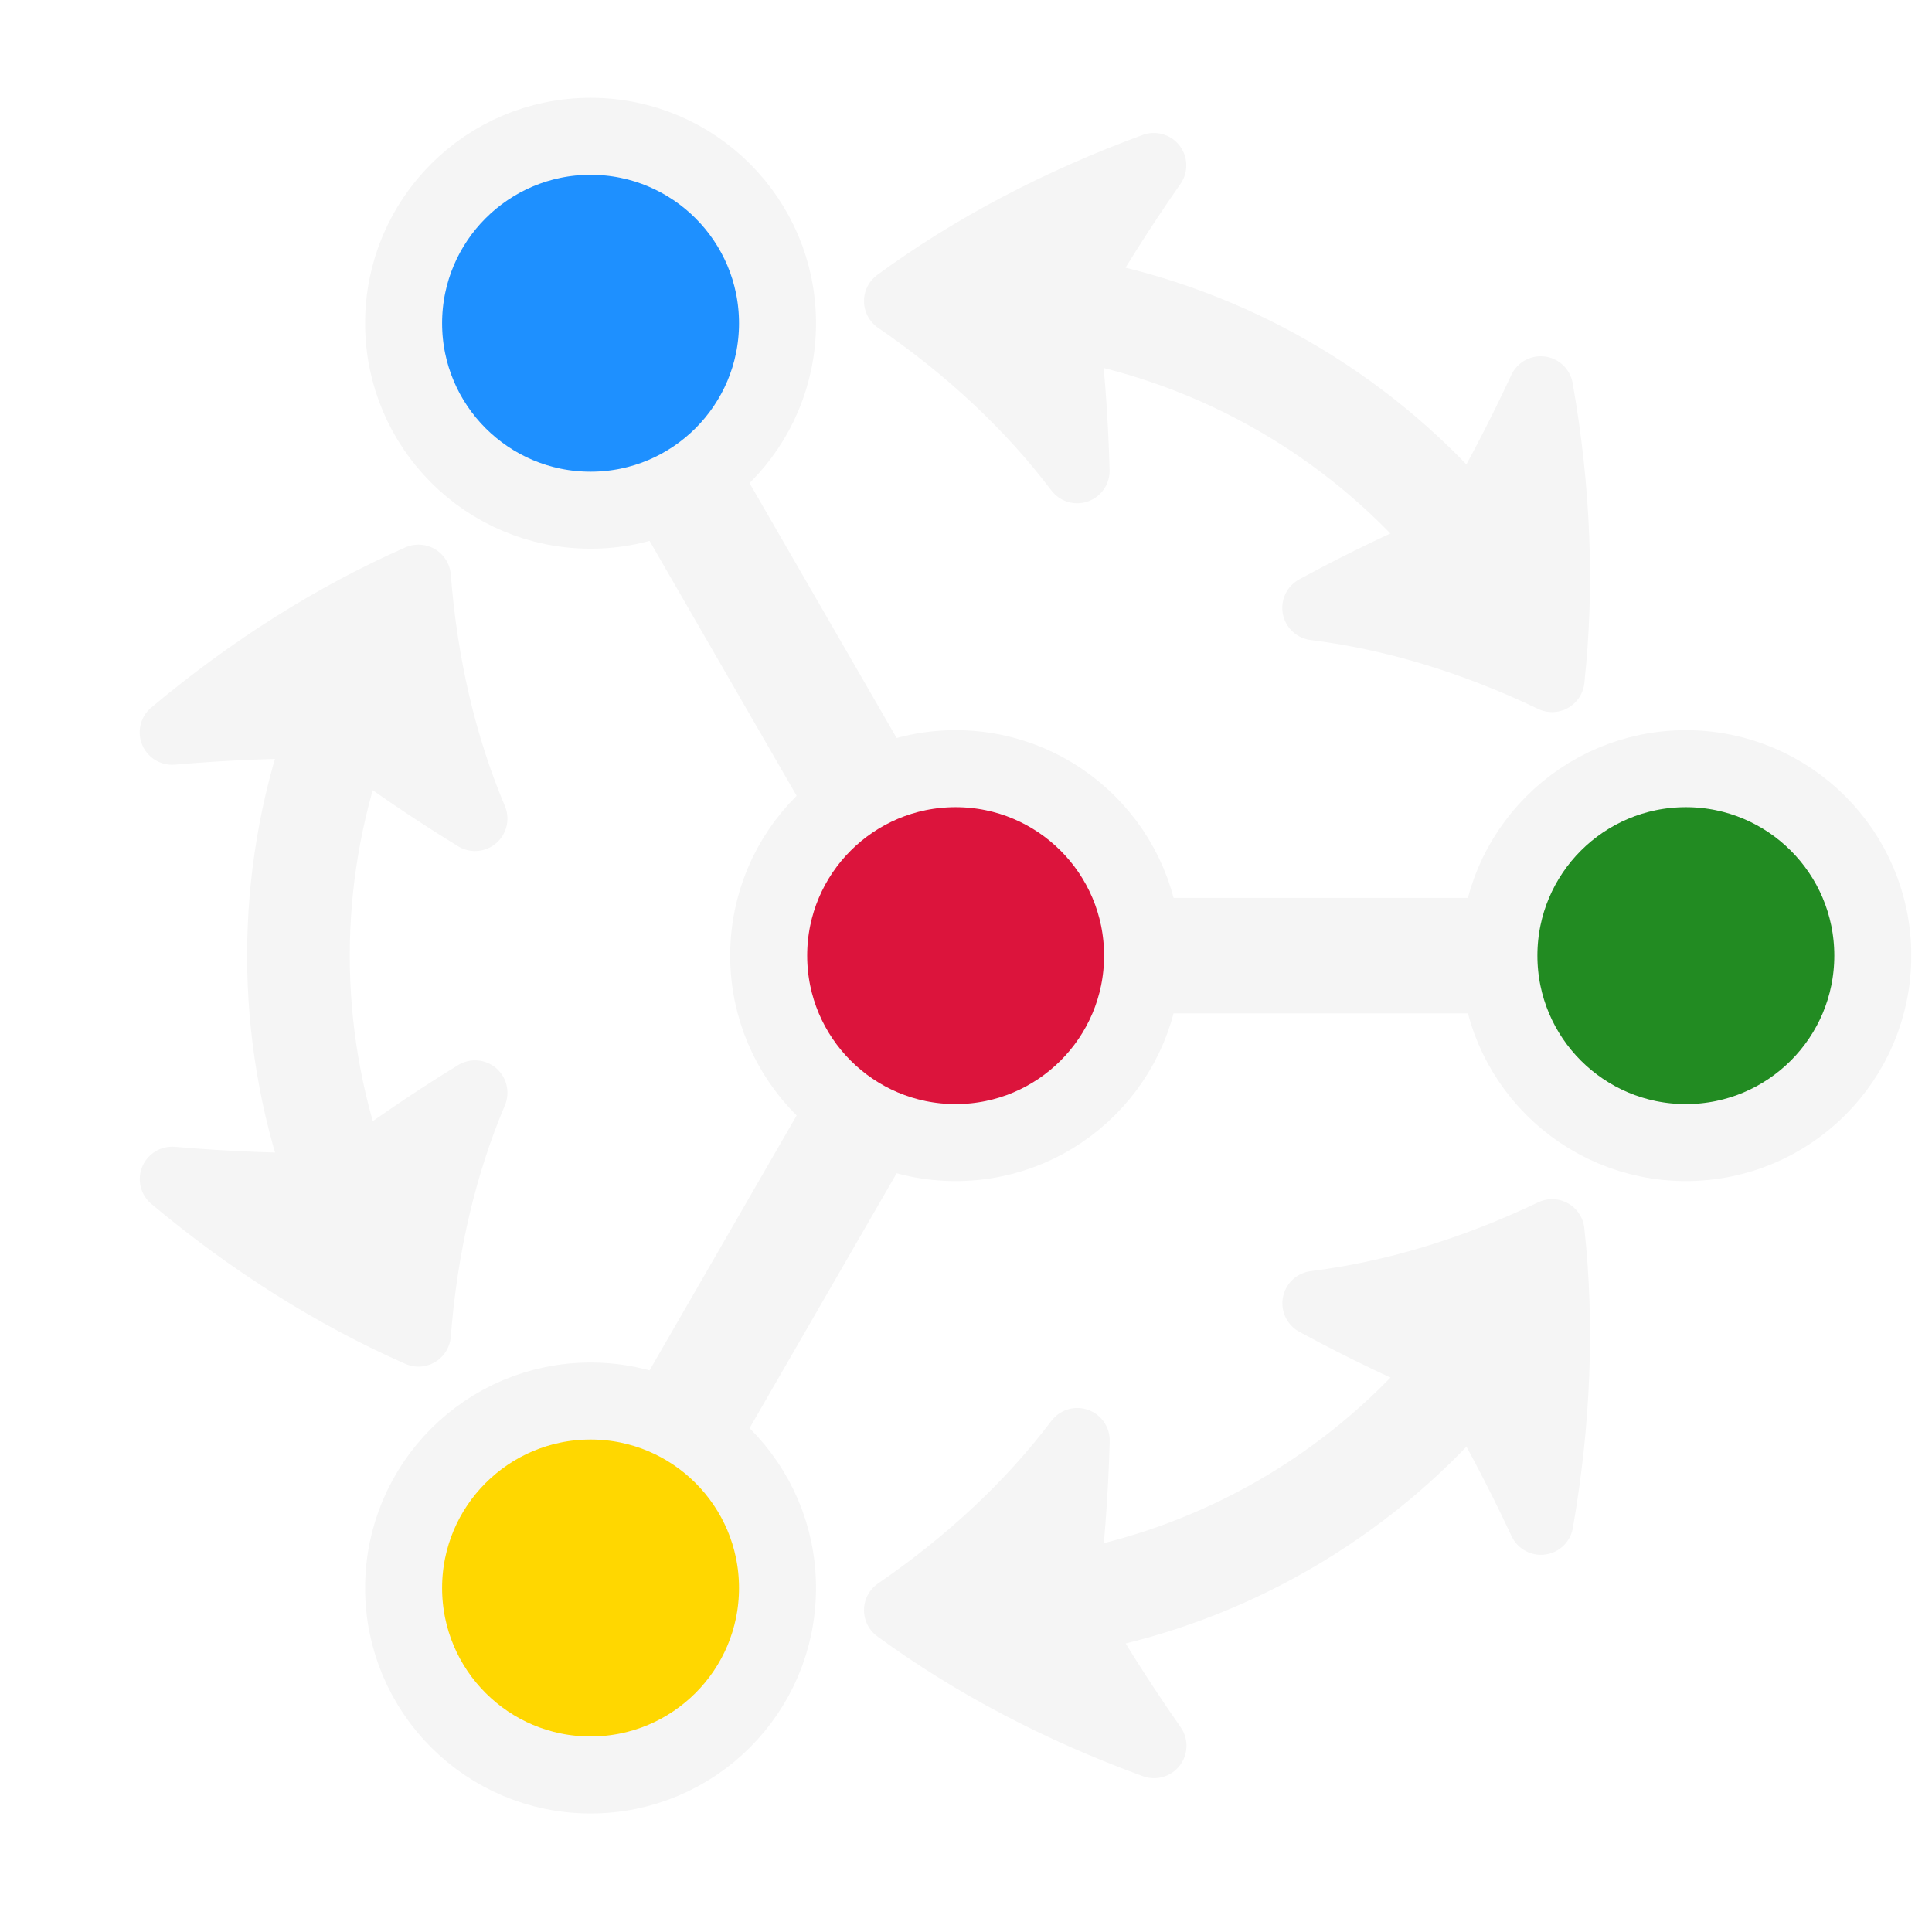
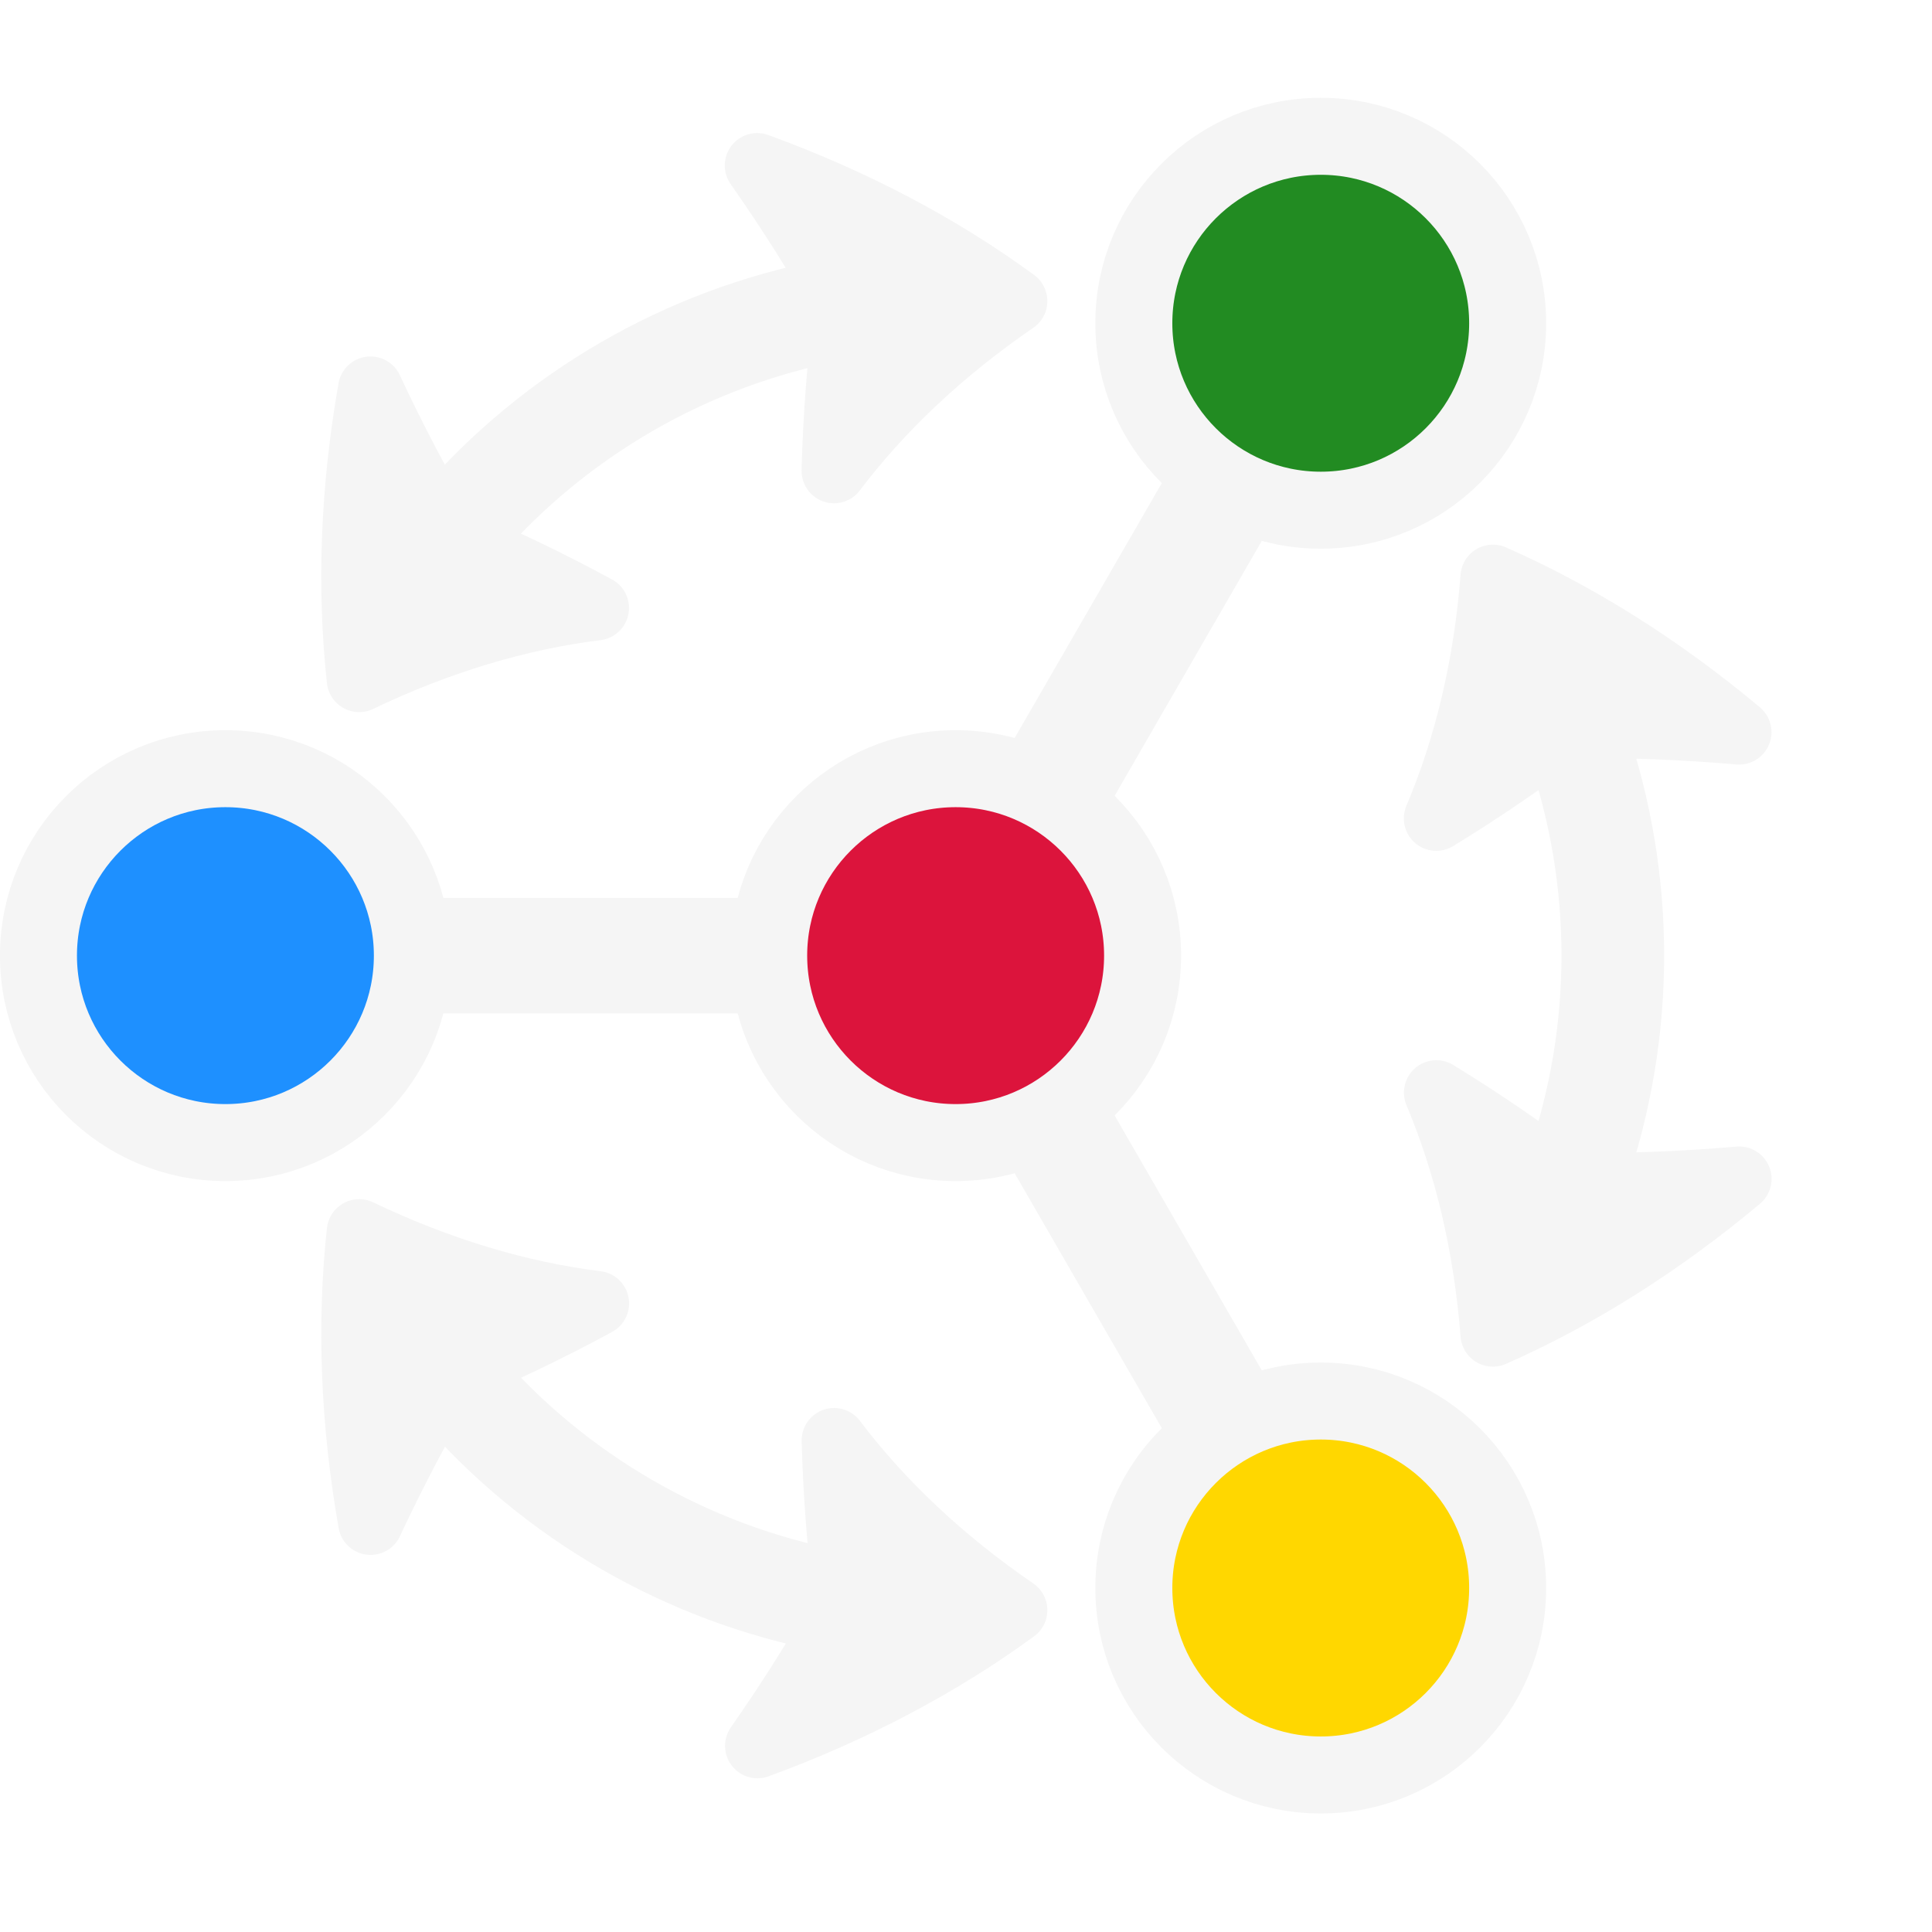
<svg xmlns="http://www.w3.org/2000/svg" width="74.195pt" height="74.195pt" viewBox="0 0 74.195 74.195">
  <defs>
    <clipPath id="clip-0">
      <path clip-rule="nonzero" d="M 0 0 L 73.398 0 L 73.398 73.398 L 0 73.398 Z M 0 0 " />
    </clipPath>
    <clipPath id="clip-1">
      <path clip-rule="nonzero" d="M 0 0 L 73.398 0 L 73.398 73.398 L 0 73.398 Z M 0 0 " />
    </clipPath>
    <clipPath id="clip-2">
-       <path clip-rule="nonzero" d="M 15 0 L 73.398 0 L 73.398 73.398 L 15 73.398 Z M 15 0 " />
+       <path clip-rule="nonzero" d="M 0 0 L 73.398 0 L 73.398 73.398 L 0 73.398 Z M 0 0 " />
    </clipPath>
    <clipPath id="clip-3">
-       <path clip-rule="nonzero" d="M 0 11 L 72 11 L 72 73.398 L 0 73.398 Z M 0 11 " />
+       <path clip-rule="nonzero" d="M 1 0 L 73.398 0 L 73.398 62 L 1 62 Z M 1 0 " />
    </clipPath>
    <clipPath id="clip-4">
-       <path clip-rule="nonzero" d="M 0 0 L 73.398 0 L 73.398 73.398 L 0 73.398 Z M 0 0 " />
+       <path clip-rule="nonzero" d="M 0 0 L 58 0 L 58 73.398 L 0 73.398 Z M 0 0 " />
    </clipPath>
    <clipPath id="clip-5">
-       <path clip-rule="nonzero" d="M 0 0 L 69 0 L 69 73.398 L 0 73.398 Z M 0 0 " />
+       <path clip-rule="nonzero" d="M 1 11 L 73.398 11 L 73.398 73.398 L 1 73.398 Z M 1 11 " />
    </clipPath>
    <clipPath id="clip-6">
      <path clip-rule="nonzero" d="M 0 0 L 73.398 0 L 73.398 73.398 L 0 73.398 Z M 0 0 " />
    </clipPath>
+     <clipPath id="clip-7">
+       <path clip-rule="nonzero" d="M 0 0 L 73.398 0 L 73.398 73.398 L 0 73.398 Z M 0 0 " />
+     </clipPath>
+     <clipPath id="clip-8">
+       <path clip-rule="nonzero" d="M 4 0 L 73.398 0 L 73.398 73.398 L 4 73.398 Z M 4 0 " />
+     </clipPath>
  </defs>
-   <path fill="none" stroke-width="4.483" stroke-linecap="butt" stroke-linejoin="miter" stroke="rgb(95.999%, 95.999%, 95.999%)" stroke-opacity="1" stroke-miterlimit="10" d="M 5.67 -0 L 22.676 -0 " transform="matrix(0.989267, 0, 0, -0.989267, 36.69982, 36.69883)" />
  <g clip-path="url(#clip-0)">
-     <path fill="none" stroke-width="4.483" stroke-linecap="butt" stroke-linejoin="miter" stroke="rgb(95.999%, 95.999%, 95.999%)" stroke-opacity="1" stroke-miterlimit="10" d="M -2.836 4.908 L -11.337 19.64 " transform="matrix(0.989267, 0, 0, -0.989267, 36.69982, 36.69883)" />
-     <path fill="none" stroke-width="4.483" stroke-linecap="butt" stroke-linejoin="miter" stroke="rgb(95.999%, 95.999%, 95.999%)" stroke-opacity="1" stroke-miterlimit="10" d="M -2.836 -4.909 L -11.337 -19.641 " transform="matrix(0.989267, 0, 0, -0.989267, 36.69982, 36.69883)" />
+     <path fill="none" stroke-width="4.483" stroke-linecap="butt" stroke-linejoin="miter" stroke="rgb(95.999%, 95.999%, 95.999%)" stroke-opacity="1" stroke-miterlimit="10" d="M 2.835 4.908 L 11.34 19.64 " transform="matrix(0.989267, 0, 0, -0.989267, 36.69982, 36.69883)" />
+   </g>
+   <path fill="none" stroke-width="4.483" stroke-linecap="butt" stroke-linejoin="miter" stroke="rgb(95.999%, 95.999%, 95.999%)" stroke-opacity="1" stroke-miterlimit="10" d="M -5.671 -0 L -22.678 -0 " transform="matrix(0.989267, 0, 0, -0.989267, 36.69982, 36.69883)" />
+   <g clip-path="url(#clip-1)">
+     <path fill="none" stroke-width="4.483" stroke-linecap="butt" stroke-linejoin="miter" stroke="rgb(95.999%, 95.999%, 95.999%)" stroke-opacity="1" stroke-miterlimit="10" d="M 2.835 -4.909 L 11.34 -19.641 " transform="matrix(0.989267, 0, 0, -0.989267, 36.69982, 36.69883)" />
  </g>
  <path fill-rule="nonzero" fill="rgb(86.4%, 7.999%, 23.499%)" fill-opacity="1" d="M 43.879 36.699 C 43.879 32.734 40.664 29.52 36.699 29.52 C 32.734 29.52 29.52 32.734 29.52 36.699 C 29.52 40.664 32.734 43.879 36.699 43.879 C 40.664 43.879 43.879 40.664 43.879 36.699 Z M 43.879 36.699 " />
-   <g clip-path="url(#clip-1)">
+   <g clip-path="url(#clip-2)">
    <path fill="none" stroke-width="2.989" stroke-linecap="butt" stroke-linejoin="miter" stroke="rgb(95.999%, 95.999%, 95.999%)" stroke-opacity="1" stroke-miterlimit="10" d="M 7.257 -0 C 7.257 4.007 4.007 7.257 -0.001 7.257 C -4.008 7.257 -7.258 4.007 -7.258 -0 C -7.258 -4.008 -4.008 -7.258 -0.001 -7.258 C 4.007 -7.258 7.257 -4.008 7.257 -0 Z M 7.257 -0 " transform="matrix(0.989267, 0, 0, -0.989267, 36.69982, 36.69883)" />
  </g>
-   <path fill-rule="nonzero" fill="rgb(13.199%, 54.5%, 13.199%)" fill-opacity="1" d="M 71.922 36.699 C 71.922 32.734 68.707 29.52 64.742 29.52 C 60.777 29.52 57.562 32.734 57.562 36.699 C 57.562 40.664 60.777 43.879 64.742 43.879 C 68.707 43.879 71.922 40.664 71.922 36.699 Z M 71.922 36.699 " />
-   <g clip-path="url(#clip-2)">
-     <path fill="none" stroke-width="2.989" stroke-linecap="butt" stroke-linejoin="miter" stroke="rgb(95.999%, 95.999%, 95.999%)" stroke-opacity="1" stroke-miterlimit="10" d="M 35.604 -0 C 35.604 4.007 32.354 7.257 28.347 7.257 C 24.339 7.257 21.089 4.007 21.089 -0 C 21.089 -4.008 24.339 -7.258 28.347 -7.258 C 32.354 -7.258 35.604 -4.008 35.604 -0 Z M 35.604 -0 " transform="matrix(0.989267, 0, 0, -0.989267, 36.69982, 36.69883)" />
+   <path fill-rule="nonzero" fill="rgb(13.199%, 54.5%, 13.199%)" fill-opacity="1" d="M 57.898 12.414 C 57.898 8.449 54.688 5.234 50.723 5.234 C 46.758 5.234 43.543 8.449 43.543 12.414 C 43.543 16.379 46.758 19.594 50.723 19.594 C 54.688 19.594 57.898 16.379 57.898 12.414 Z M 57.898 12.414 " />
+   <g clip-path="url(#clip-3)">
+     <path fill="none" stroke-width="2.989" stroke-linecap="butt" stroke-linejoin="miter" stroke="rgb(95.999%, 95.999%, 95.999%)" stroke-opacity="1" stroke-miterlimit="10" d="M 21.429 24.548 C 21.429 28.556 18.183 31.806 14.175 31.806 C 10.167 31.806 6.917 28.556 6.917 24.548 C 6.917 20.54 10.167 17.291 14.175 17.291 C 18.183 17.291 21.429 20.54 21.429 24.548 Z M 21.429 24.548 " transform="matrix(0.989267, 0, 0, -0.989267, 36.69982, 36.69883)" />
  </g>
-   <path fill-rule="nonzero" fill="rgb(11.6%, 56.499%, 100%)" fill-opacity="1" stroke-width="2.989" stroke-linecap="butt" stroke-linejoin="miter" stroke="rgb(95.999%, 95.999%, 95.999%)" stroke-opacity="1" stroke-miterlimit="10" d="M -6.915 24.548 C -6.915 28.556 -10.164 31.806 -14.172 31.806 C -18.18 31.806 -21.43 28.556 -21.43 24.548 C -21.43 20.54 -18.18 17.291 -14.172 17.291 C -10.164 17.291 -6.915 20.54 -6.915 24.548 Z M -6.915 24.548 " transform="matrix(0.989267, 0, 0, -0.989267, 36.69982, 36.69883)" />
-   <path fill-rule="nonzero" fill="rgb(100%, 84.399%, 0%)" fill-opacity="1" d="M 29.859 60.984 C 29.859 57.02 26.645 53.805 22.68 53.805 C 18.715 53.805 15.5 57.02 15.5 60.984 C 15.5 64.949 18.715 68.164 22.68 68.164 C 26.645 68.164 29.859 64.949 29.859 60.984 Z M 29.859 60.984 " />
-   <g clip-path="url(#clip-3)">
-     <path fill="none" stroke-width="2.989" stroke-linecap="butt" stroke-linejoin="miter" stroke="rgb(95.999%, 95.999%, 95.999%)" stroke-opacity="1" stroke-miterlimit="10" d="M -6.915 -24.549 C -6.915 -20.541 -10.164 -17.291 -14.172 -17.291 C -18.18 -17.291 -21.43 -20.541 -21.43 -24.549 C -21.43 -28.557 -18.18 -31.807 -14.172 -31.807 C -10.164 -31.807 -6.915 -28.557 -6.915 -24.549 Z M -6.915 -24.549 " transform="matrix(0.989267, 0, 0, -0.989267, 36.69982, 36.69883)" />
+   <path fill-rule="nonzero" fill="rgb(11.6%, 56.499%, 100%)" fill-opacity="1" d="M 15.836 36.699 C 15.836 32.734 12.621 29.52 8.656 29.52 C 4.691 29.52 1.477 32.734 1.477 36.699 C 1.477 40.664 4.691 43.879 8.656 43.879 C 12.621 43.879 15.836 40.664 15.836 36.699 Z M 15.836 36.699 " />
+   <g clip-path="url(#clip-4)">
+     <path fill="none" stroke-width="2.989" stroke-linecap="butt" stroke-linejoin="miter" stroke="rgb(95.999%, 95.999%, 95.999%)" stroke-opacity="1" stroke-miterlimit="10" d="M -21.09 -0 C -21.09 4.007 -24.34 7.257 -28.348 7.257 C -32.356 7.257 -35.605 4.007 -35.605 -0 C -35.605 -4.008 -32.356 -7.258 -28.348 -7.258 C -24.34 -7.258 -21.09 -4.008 -21.09 -0 Z M -21.09 -0 " transform="matrix(0.989267, 0, 0, -0.989267, 36.69982, 36.69883)" />
  </g>
-   <g clip-path="url(#clip-4)">
-     <path fill="none" stroke-width="3.985" stroke-linecap="butt" stroke-linejoin="miter" stroke="rgb(95.999%, 95.999%, 95.999%)" stroke-opacity="1" stroke-miterlimit="10" d="M 19.277 16.718 C 15.533 21.03 10.44 23.972 4.833 25.054 " transform="matrix(0.989267, 0, 0, -0.989267, 36.69982, 36.69883)" />
+   <path fill-rule="nonzero" fill="rgb(100%, 84.399%, 0%)" fill-opacity="1" d="M 57.898 60.984 C 57.898 57.02 54.688 53.805 50.723 53.805 C 46.758 53.805 43.543 57.02 43.543 60.984 C 43.543 64.949 46.758 68.164 50.723 68.164 C 54.688 68.164 57.898 64.949 57.898 60.984 Z M 57.898 60.984 " />
+   <g clip-path="url(#clip-5)">
+     <path fill="none" stroke-width="2.989" stroke-linecap="butt" stroke-linejoin="miter" stroke="rgb(95.999%, 95.999%, 95.999%)" stroke-opacity="1" stroke-miterlimit="10" d="M 21.429 -24.549 C 21.429 -20.541 18.183 -17.291 14.175 -17.291 C 10.167 -17.291 6.917 -20.541 6.917 -24.549 C 6.917 -28.557 10.167 -31.807 14.175 -31.807 C 18.183 -31.807 21.429 -28.557 21.429 -24.549 Z M 21.429 -24.549 " transform="matrix(0.989267, 0, 0, -0.989267, 36.69982, 36.69883)" />
  </g>
-   <path fill-rule="nonzero" fill="rgb(95.999%, 95.999%, 95.999%)" fill-opacity="1" stroke-width="2.517" stroke-linecap="butt" stroke-linejoin="round" stroke="rgb(95.999%, 95.999%, 95.999%)" stroke-opacity="1" stroke-miterlimit="10" d="M 23.154 10.712 C 23.545 14.305 23.399 18.112 22.712 22.009 C 21.788 20.019 20.773 18.1 19.675 16.244 C 17.701 15.423 15.786 14.507 13.938 13.5 C 16.955 13.125 20.062 12.193 23.154 10.712 Z M 23.154 10.712 " transform="matrix(0.989267, 0, 0, -0.989267, 36.69982, 36.69883)" />
-   <path fill-rule="nonzero" fill="rgb(95.999%, 95.999%, 95.999%)" fill-opacity="1" stroke-width="2.517" stroke-linecap="butt" stroke-linejoin="round" stroke="rgb(95.999%, 95.999%, 95.999%)" stroke-opacity="1" stroke-miterlimit="10" d="M -2.299 25.409 C 0.529 23.47 2.886 21.243 4.718 18.819 C 4.663 20.927 4.501 23.04 4.224 25.16 C 5.283 27.04 6.44 28.88 7.695 30.677 C 3.984 29.318 0.615 27.545 -2.299 25.409 Z M -2.299 25.409 " transform="matrix(0.989267, 0, 0, -0.989267, 36.69982, 36.69883)" />
-   <g clip-path="url(#clip-5)">
-     <path fill="none" stroke-width="3.985" stroke-linecap="butt" stroke-linejoin="miter" stroke="rgb(95.999%, 95.999%, 95.999%)" stroke-opacity="1" stroke-miterlimit="10" d="M -24.115 8.335 C -25.979 2.937 -25.979 -2.946 -24.111 -8.34 " transform="matrix(0.989267, 0, 0, -0.989267, 36.69982, 36.69883)" />
+   <g clip-path="url(#clip-6)">
+     <path fill="none" stroke-width="3.985" stroke-linecap="butt" stroke-linejoin="miter" stroke="rgb(95.999%, 95.999%, 95.999%)" stroke-opacity="1" stroke-miterlimit="10" d="M -4.838 25.05 C -10.445 23.968 -15.538 21.026 -19.278 16.71 " transform="matrix(0.989267, 0, 0, -0.989267, 36.69982, 36.69883)" />
  </g>
-   <path fill-rule="nonzero" fill="rgb(95.999%, 95.999%, 95.999%)" fill-opacity="1" stroke-width="2.517" stroke-linecap="butt" stroke-linejoin="round" stroke="rgb(95.999%, 95.999%, 95.999%)" stroke-opacity="1" stroke-miterlimit="10" d="M -20.853 14.696 C -24.162 13.239 -27.384 11.206 -30.417 8.667 C -28.233 8.856 -26.062 8.939 -23.906 8.916 C -22.208 7.62 -20.455 6.42 -18.658 5.318 C -19.842 8.122 -20.589 11.281 -20.853 14.696 Z M -20.853 14.696 " transform="matrix(0.989267, 0, 0, -0.989267, 36.69982, 36.69883)" />
-   <path fill-rule="nonzero" fill="rgb(95.999%, 95.999%, 95.999%)" fill-opacity="1" stroke-width="2.517" stroke-linecap="butt" stroke-linejoin="round" stroke="rgb(95.999%, 95.999%, 95.999%)" stroke-opacity="1" stroke-miterlimit="10" d="M -20.853 -14.697 C -20.589 -11.278 -19.842 -8.123 -18.658 -5.323 C -20.455 -6.425 -22.204 -7.625 -23.906 -8.92 C -26.058 -8.948 -28.229 -8.865 -30.413 -8.676 C -27.384 -11.211 -24.162 -13.24 -20.853 -14.697 Z M -20.853 -14.697 " transform="matrix(0.989267, 0, 0, -0.989267, 36.69982, 36.69883)" />
-   <g clip-path="url(#clip-6)">
-     <path fill="none" stroke-width="3.985" stroke-linecap="butt" stroke-linejoin="miter" stroke="rgb(95.999%, 95.999%, 95.999%)" stroke-opacity="1" stroke-miterlimit="10" d="M 4.84 -25.051 C 10.444 -23.969 15.541 -21.023 19.281 -16.711 " transform="matrix(0.989267, 0, 0, -0.989267, 36.69982, 36.69883)" />
+   <path fill-rule="nonzero" fill="rgb(95.999%, 95.999%, 95.999%)" fill-opacity="1" stroke-width="2.517" stroke-linecap="butt" stroke-linejoin="round" stroke="rgb(95.999%, 95.999%, 95.999%)" stroke-opacity="1" stroke-miterlimit="10" d="M 2.301 25.409 C -0.617 27.545 -3.985 29.318 -7.704 30.673 C -6.445 28.88 -5.288 27.04 -4.23 25.16 C -4.506 23.04 -4.668 20.923 -4.723 18.819 C -2.887 21.243 -0.526 23.47 2.301 25.409 Z M 2.301 25.409 " transform="matrix(0.989267, 0, 0, -0.989267, 36.69982, 36.69883)" />
+   <path fill-rule="nonzero" fill="rgb(95.999%, 95.999%, 95.999%)" fill-opacity="1" stroke-width="2.517" stroke-linecap="butt" stroke-linejoin="round" stroke="rgb(95.999%, 95.999%, 95.999%)" stroke-opacity="1" stroke-miterlimit="10" d="M -23.155 10.712 C -20.064 12.193 -16.956 13.121 -13.939 13.496 C -15.791 14.503 -17.706 15.419 -19.677 16.24 C -20.778 18.092 -21.793 20.015 -22.717 22.001 C -23.4 18.108 -23.546 14.305 -23.155 10.712 Z M -23.155 10.712 " transform="matrix(0.989267, 0, 0, -0.989267, 36.69982, 36.69883)" />
+   <g clip-path="url(#clip-7)">
+     <path fill="none" stroke-width="3.985" stroke-linecap="butt" stroke-linejoin="miter" stroke="rgb(95.999%, 95.999%, 95.999%)" stroke-opacity="1" stroke-miterlimit="10" d="M -19.274 -16.715 C -15.535 -21.027 -10.437 -23.969 -4.834 -25.051 " transform="matrix(0.989267, 0, 0, -0.989267, 36.69982, 36.69883)" />
  </g>
-   <path fill-rule="nonzero" fill="rgb(95.999%, 95.999%, 95.999%)" fill-opacity="1" stroke-width="2.517" stroke-linecap="butt" stroke-linejoin="round" stroke="rgb(95.999%, 95.999%, 95.999%)" stroke-opacity="1" stroke-miterlimit="10" d="M -2.299 -25.41 C 0.615 -27.542 3.988 -29.319 7.703 -30.673 C 6.448 -28.877 5.287 -27.041 4.232 -25.161 C 4.505 -23.041 4.667 -20.924 4.722 -18.82 C 2.89 -21.244 0.525 -23.471 -2.299 -25.41 Z M -2.299 -25.41 " transform="matrix(0.989267, 0, 0, -0.989267, 36.69982, 36.69883)" />
-   <path fill-rule="nonzero" fill="rgb(95.999%, 95.999%, 95.999%)" fill-opacity="1" stroke-width="2.517" stroke-linecap="butt" stroke-linejoin="round" stroke="rgb(95.999%, 95.999%, 95.999%)" stroke-opacity="1" stroke-miterlimit="10" d="M 23.154 -10.713 C 20.062 -12.19 16.955 -13.122 13.942 -13.497 C 15.79 -14.5 17.705 -15.416 19.679 -16.241 C 20.777 -18.093 21.792 -20.016 22.72 -22.002 C 23.399 -18.109 23.545 -14.306 23.154 -10.713 Z M 23.154 -10.713 " transform="matrix(0.989267, 0, 0, -0.989267, 36.69982, 36.69883)" />
+   <path fill-rule="nonzero" fill="rgb(95.999%, 95.999%, 95.999%)" fill-opacity="1" stroke-width="2.517" stroke-linecap="butt" stroke-linejoin="round" stroke="rgb(95.999%, 95.999%, 95.999%)" stroke-opacity="1" stroke-miterlimit="10" d="M -23.155 -10.713 C -23.546 -14.306 -23.396 -18.113 -22.713 -22.006 C -21.785 -20.02 -20.774 -18.101 -19.673 -16.245 C -17.702 -15.424 -15.787 -14.508 -13.935 -13.501 C -16.952 -13.126 -20.064 -12.19 -23.155 -10.713 Z M -23.155 -10.713 " transform="matrix(0.989267, 0, 0, -0.989267, 36.69982, 36.69883)" />
+   <path fill-rule="nonzero" fill="rgb(95.999%, 95.999%, 95.999%)" fill-opacity="1" stroke-width="2.517" stroke-linecap="butt" stroke-linejoin="round" stroke="rgb(95.999%, 95.999%, 95.999%)" stroke-opacity="1" stroke-miterlimit="10" d="M 2.301 -25.41 C -0.526 -23.471 -2.887 -21.244 -4.719 -18.82 C -4.664 -20.928 -4.498 -23.041 -4.226 -25.161 C -5.28 -27.041 -6.437 -28.881 -7.693 -30.677 C -3.985 -29.319 -0.617 -27.542 2.301 -25.41 Z M 2.301 -25.41 " transform="matrix(0.989267, 0, 0, -0.989267, 36.69982, 36.69883)" />
+   <g clip-path="url(#clip-8)">
+     <path fill="none" stroke-width="3.985" stroke-linecap="butt" stroke-linejoin="miter" stroke="rgb(95.999%, 95.999%, 95.999%)" stroke-opacity="1" stroke-miterlimit="10" d="M 24.114 -8.336 C 25.977 -2.938 25.977 2.945 24.114 8.339 " transform="matrix(0.989267, 0, 0, -0.989267, 36.69982, 36.69883)" />
+   </g>
+   <path fill-rule="nonzero" fill="rgb(95.999%, 95.999%, 95.999%)" fill-opacity="1" stroke-width="2.517" stroke-linecap="butt" stroke-linejoin="round" stroke="rgb(95.999%, 95.999%, 95.999%)" stroke-opacity="1" stroke-miterlimit="10" d="M 20.856 -14.697 C 24.161 -13.24 27.383 -11.207 30.416 -8.668 C 28.232 -8.857 26.06 -8.94 23.904 -8.916 C 22.207 -7.617 20.457 -6.421 18.661 -5.319 C 19.841 -8.119 20.588 -11.278 20.856 -14.697 Z M 20.856 -14.697 " transform="matrix(0.989267, 0, 0, -0.989267, 36.69982, 36.69883)" />
+   <path fill-rule="nonzero" fill="rgb(95.999%, 95.999%, 95.999%)" fill-opacity="1" stroke-width="2.517" stroke-linecap="butt" stroke-linejoin="round" stroke="rgb(95.999%, 95.999%, 95.999%)" stroke-opacity="1" stroke-miterlimit="10" d="M 20.856 14.696 C 20.592 11.281 19.841 8.122 18.657 5.326 C 20.453 6.424 22.207 7.624 23.904 8.924 C 26.06 8.947 28.228 8.864 30.412 8.675 C 27.383 11.21 24.161 13.239 20.856 14.696 Z M 20.856 14.696 " transform="matrix(0.989267, 0, 0, -0.989267, 36.69982, 36.69883)" />
</svg>
